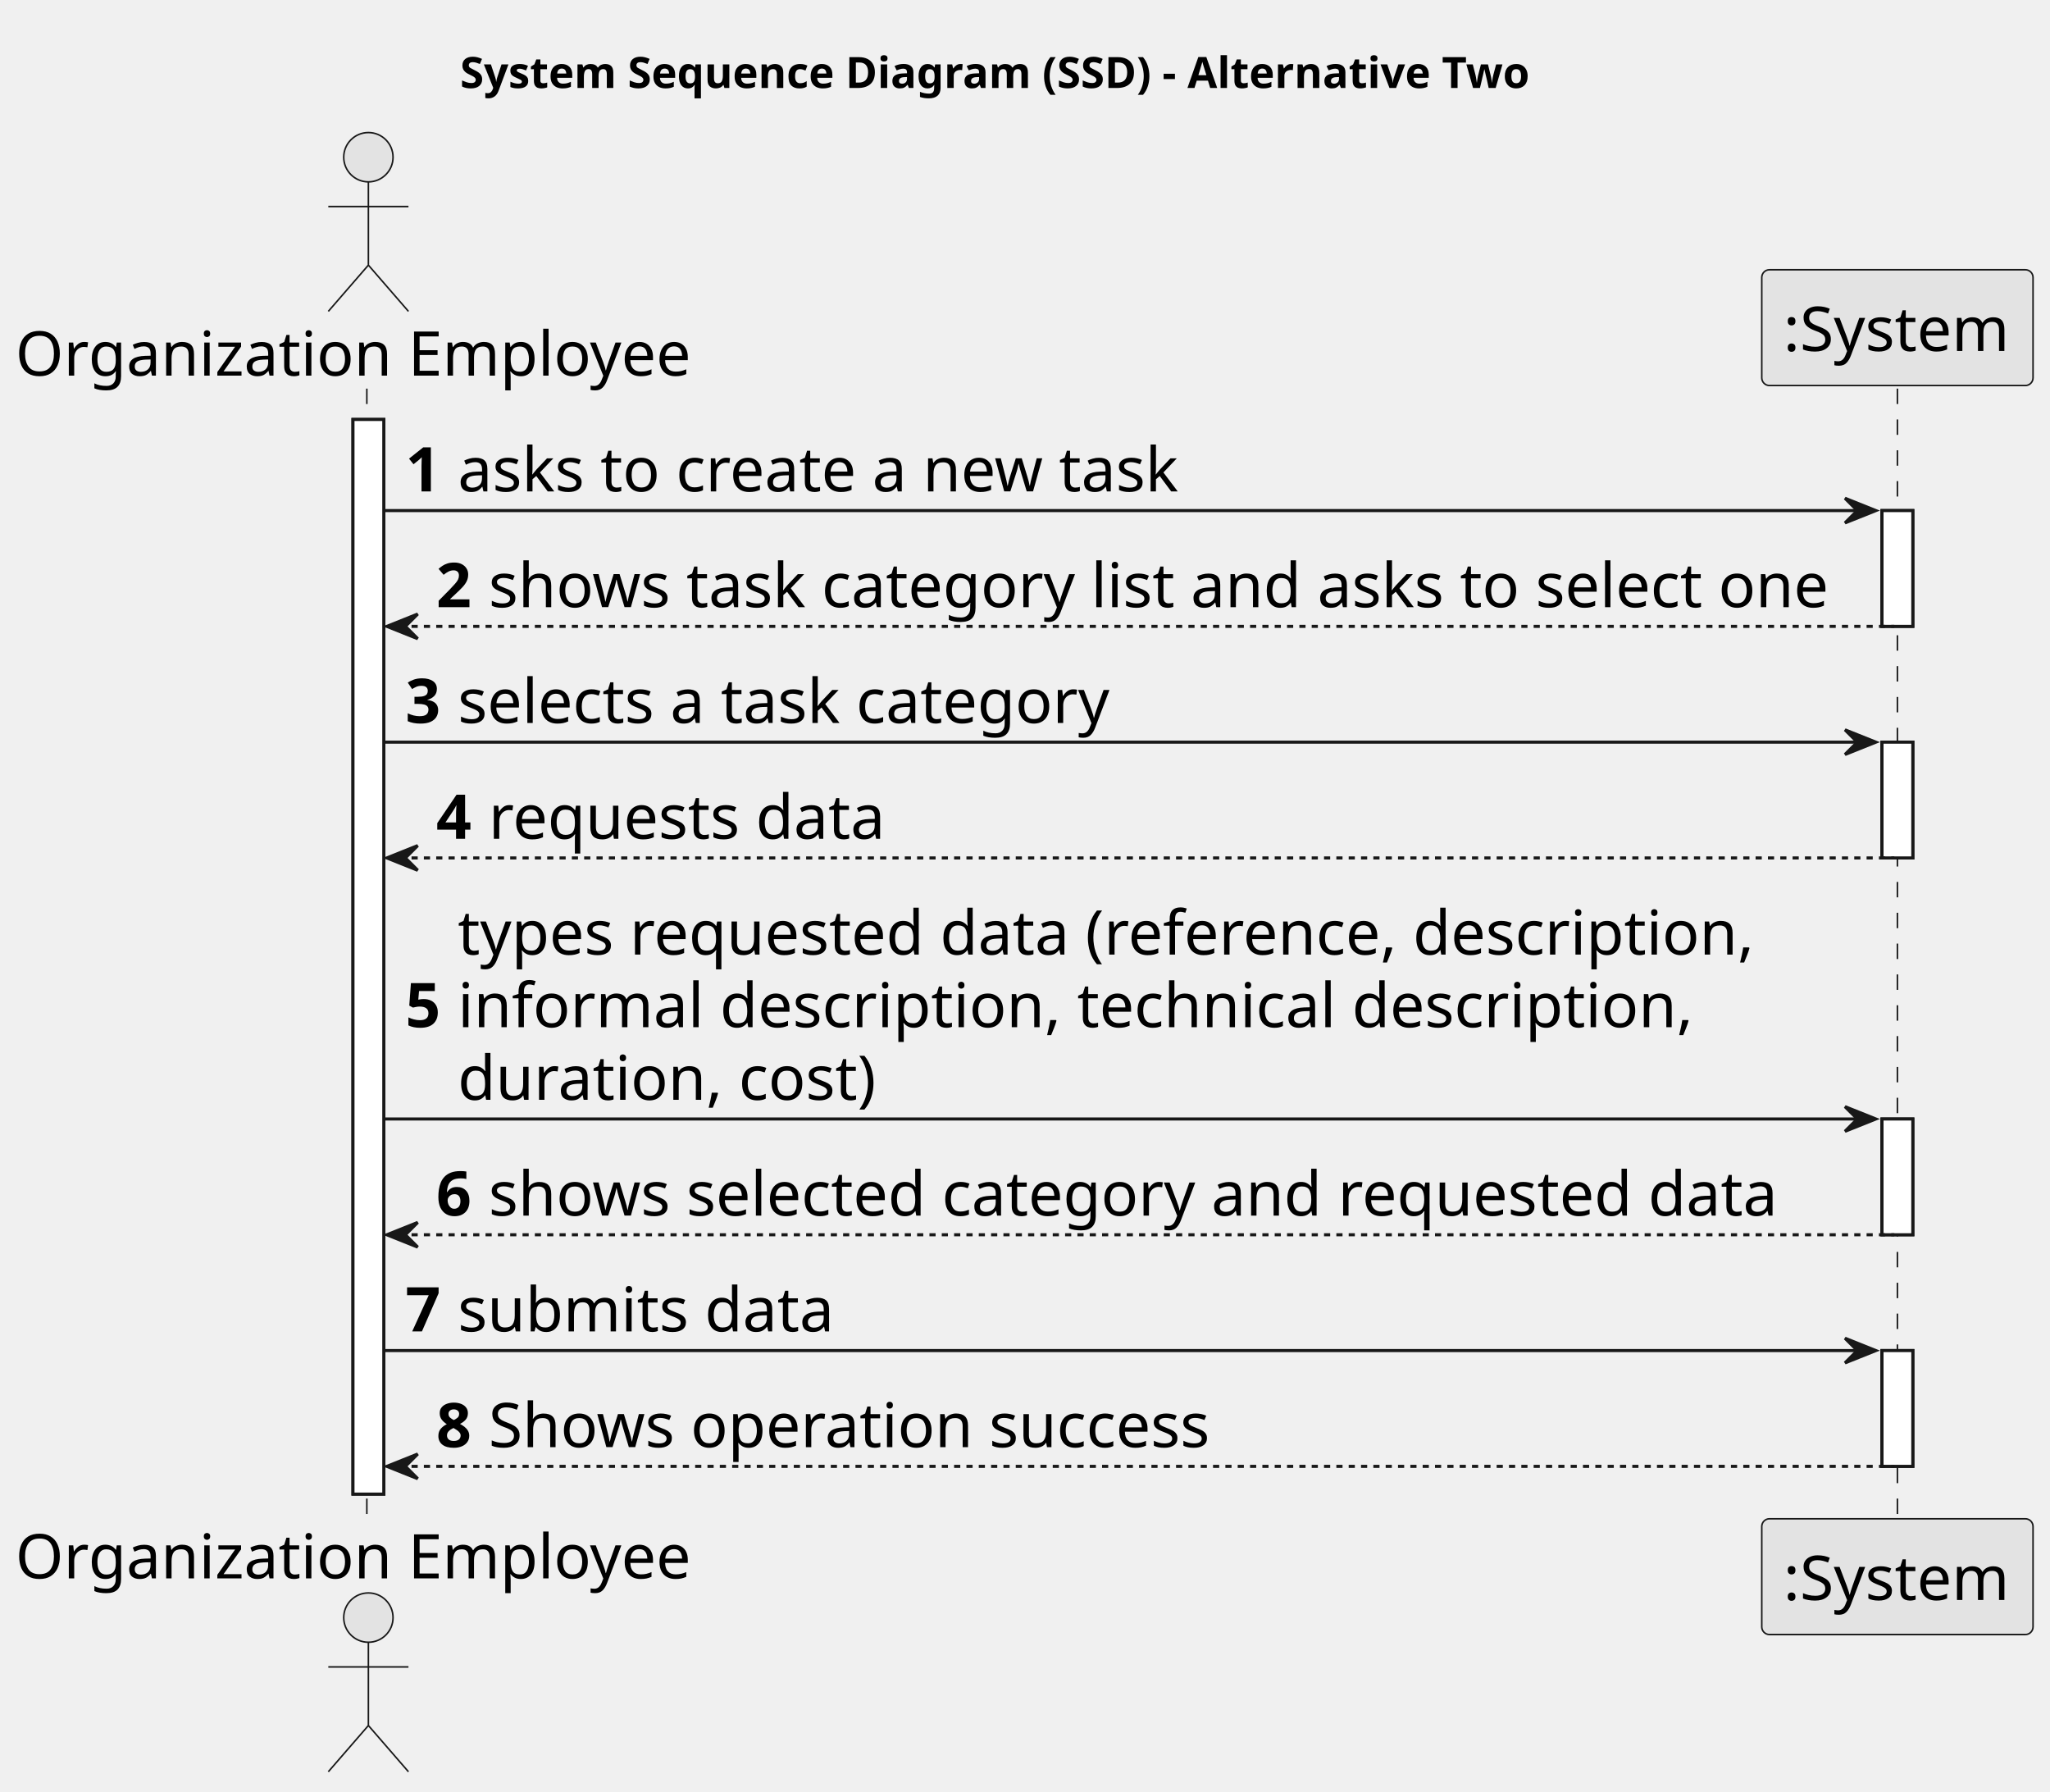
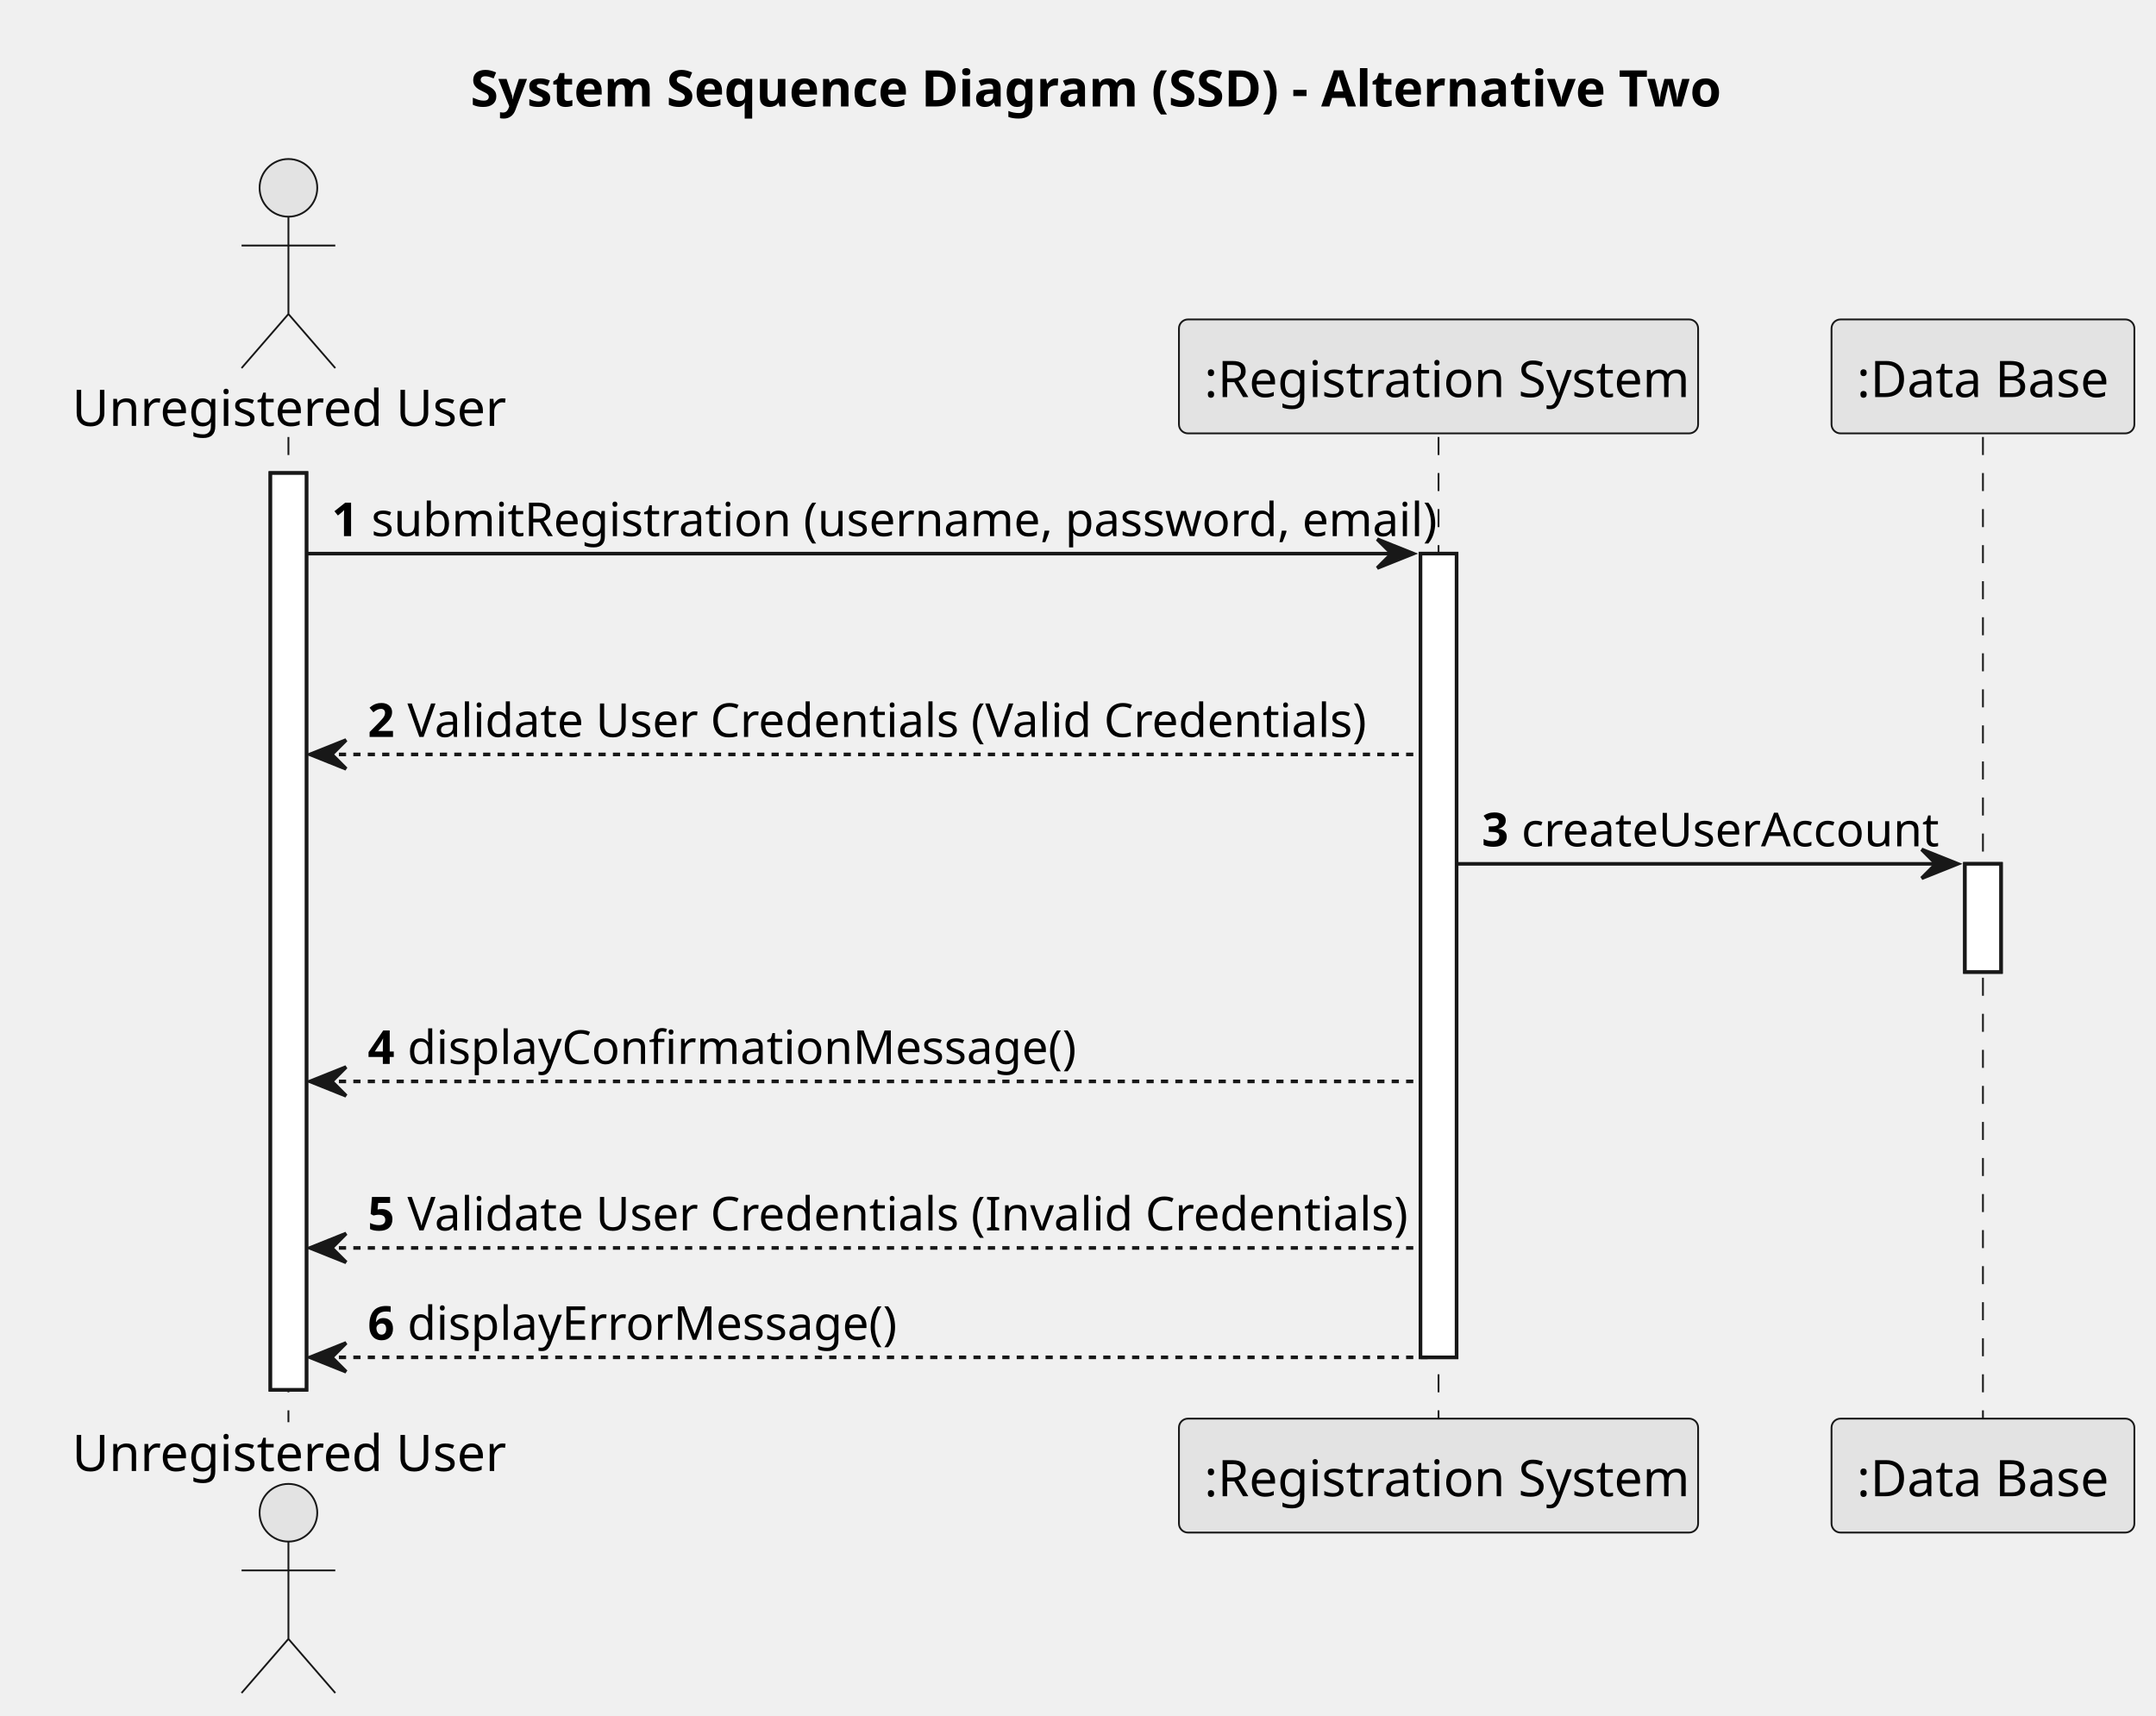
- <svg xmlns="http://www.w3.org/2000/svg" contentStyleType="text/css" height="581px" preserveAspectRatio="none" style="width:665px;height:581px;background:#FFFFFF;" version="1.1" viewBox="0 0 665 581" width="665px" zoomAndPan="magnify">
+ <svg xmlns="http://www.w3.org/2000/svg" contentStyleType="text/css" height="476px" preserveAspectRatio="none" style="width:598px;height:476px;background:#FFFFFF;" version="1.1" viewBox="0 0 598 476" width="598px" zoomAndPan="magnify">
  <defs />
  <g>
-     <text fill="#000000" font-family="sans-serif" font-size="14" font-weight="bold" lengthAdjust="spacing" textLength="365" x="149.25" y="28.535">System Sequence Diagram (SSD) - Alternative Two</text>
-     <rect fill="#FFFFFF" height="348.547" style="stroke:#181818;stroke-width:1.0;" width="10" x="114.5" y="136.043" />
-     <rect fill="#FFFFFF" height="37.555" style="stroke:#181818;stroke-width:1.0;" width="10" x="610.5" y="165.598" />
-     <rect fill="#FFFFFF" height="37.555" style="stroke:#181818;stroke-width:1.0;" width="10" x="610.5" y="240.707" />
-     <rect fill="#FFFFFF" height="37.555" style="stroke:#181818;stroke-width:1.0;" width="10" x="610.5" y="362.926" />
-     <rect fill="#FFFFFF" height="37.555" style="stroke:#181818;stroke-width:1.0;" width="10" x="610.5" y="438.035" />
-     <line style="stroke:#181818;stroke-width:0.5;stroke-dasharray:5.0,5.0;" x1="119" x2="119" y1="126.043" y2="493.59" />
-     <line style="stroke:#181818;stroke-width:0.5;stroke-dasharray:5.0,5.0;" x1="615.5" x2="615.5" y1="126.043" y2="493.59" />
-     <text fill="#000000" font-family="sans-serif" font-size="20" lengthAdjust="spacing" textLength="223" x="5" y="121.824">Organization Employee</text>
-     <ellipse cx="119.5" cy="50.988" fill="#E3E3E3" rx="8" ry="8" style="stroke:#181818;stroke-width:0.5;" />
-     <path d="M119.5,58.988 L119.5,85.988 M106.5,66.988 L132.5,66.988 M119.5,85.988 L106.5,100.988 M119.5,85.988 L132.5,100.988 " fill="none" style="stroke:#181818;stroke-width:0.5;" />
-     <text fill="#000000" font-family="sans-serif" font-size="20" lengthAdjust="spacing" textLength="223" x="5" y="511.926">Organization Employee</text>
-     <ellipse cx="119.5" cy="524.644" fill="#E3E3E3" rx="8" ry="8" style="stroke:#181818;stroke-width:0.5;" />
-     <path d="M119.5,532.644 L119.5,559.644 M106.5,540.644 L132.5,540.644 M119.5,559.644 L106.5,574.644 M119.5,559.644 L132.5,574.644 " fill="none" style="stroke:#181818;stroke-width:0.5;" />
-     <rect fill="#E3E3E3" height="37.555" rx="2.5" ry="2.5" style="stroke:#181818;stroke-width:0.5;" width="88" x="571.5" y="87.488" />
-     <text fill="#000000" font-family="sans-serif" font-size="20" lengthAdjust="spacing" textLength="74" x="578.5" y="113.824">:System</text>
-     <rect fill="#E3E3E3" height="37.555" rx="2.5" ry="2.5" style="stroke:#181818;stroke-width:0.5;" width="88" x="571.5" y="492.59" />
-     <text fill="#000000" font-family="sans-serif" font-size="20" lengthAdjust="spacing" textLength="74" x="578.5" y="518.926">:System</text>
-     <rect fill="#FFFFFF" height="348.547" style="stroke:#181818;stroke-width:1.0;" width="10" x="114.5" y="136.043" />
-     <rect fill="#FFFFFF" height="37.555" style="stroke:#181818;stroke-width:1.0;" width="10" x="610.5" y="165.598" />
-     <rect fill="#FFFFFF" height="37.555" style="stroke:#181818;stroke-width:1.0;" width="10" x="610.5" y="240.707" />
-     <rect fill="#FFFFFF" height="37.555" style="stroke:#181818;stroke-width:1.0;" width="10" x="610.5" y="362.926" />
-     <rect fill="#FFFFFF" height="37.555" style="stroke:#181818;stroke-width:1.0;" width="10" x="610.5" y="438.035" />
-     <polygon fill="#181818" points="598.5,161.598,608.5,165.598,598.5,169.598,602.5,165.598" style="stroke:#181818;stroke-width:1.0;" />
-     <line style="stroke:#181818;stroke-width:1.0;" x1="124.5" x2="604.5" y1="165.598" y2="165.598" />
-     <text fill="#000000" font-family="sans-serif" font-size="20" font-weight="bold" lengthAdjust="spacing" textLength="13" x="131.5" y="159.379">1</text>
-     <text fill="#000000" font-family="sans-serif" font-size="20" lengthAdjust="spacing" textLength="239" x="148.5" y="159.379">asks to create a new task</text>
-     <polygon fill="#181818" points="135.5,199.152,125.5,203.152,135.5,207.152,131.5,203.152" style="stroke:#181818;stroke-width:1.0;" />
-     <line style="stroke:#181818;stroke-width:1.0;stroke-dasharray:2.0,2.0;" x1="129.5" x2="614.5" y1="203.152" y2="203.152" />
-     <text fill="#000000" font-family="sans-serif" font-size="20" font-weight="bold" lengthAdjust="spacing" textLength="13" x="141.5" y="196.934">2</text>
-     <text fill="#000000" font-family="sans-serif" font-size="20" lengthAdjust="spacing" textLength="445" x="158.5" y="196.934">shows task category list and asks to select one</text>
-     <polygon fill="#181818" points="598.5,236.707,608.5,240.707,598.5,244.707,602.5,240.707" style="stroke:#181818;stroke-width:1.0;" />
-     <line style="stroke:#181818;stroke-width:1.0;" x1="124.5" x2="604.5" y1="240.707" y2="240.707" />
-     <text fill="#000000" font-family="sans-serif" font-size="20" font-weight="bold" lengthAdjust="spacing" textLength="13" x="131.5" y="234.488">3</text>
-     <text fill="#000000" font-family="sans-serif" font-size="20" lengthAdjust="spacing" textLength="215" x="148.5" y="234.488">selects a task category</text>
-     <polygon fill="#181818" points="135.5,274.262,125.5,278.262,135.5,282.262,131.5,278.262" style="stroke:#181818;stroke-width:1.0;" />
-     <line style="stroke:#181818;stroke-width:1.0;stroke-dasharray:2.0,2.0;" x1="129.5" x2="614.5" y1="278.262" y2="278.262" />
-     <text fill="#000000" font-family="sans-serif" font-size="20" font-weight="bold" lengthAdjust="spacing" textLength="13" x="141.5" y="272.043">4</text>
-     <text fill="#000000" font-family="sans-serif" font-size="20" lengthAdjust="spacing" textLength="130" x="158.5" y="272.043">requests data</text>
-     <polygon fill="#181818" points="598.5,358.926,608.5,362.926,598.5,366.926,602.5,362.926" style="stroke:#181818;stroke-width:1.0;" />
-     <line style="stroke:#181818;stroke-width:1.0;" x1="124.5" x2="604.5" y1="362.926" y2="362.926" />
-     <text fill="#000000" font-family="sans-serif" font-size="20" font-weight="bold" lengthAdjust="spacing" textLength="13" x="131.5" y="333.152">5</text>
-     <text fill="#000000" font-family="sans-serif" font-size="20" lengthAdjust="spacing" textLength="429" x="148.5" y="309.598">types requested data (reference, description,</text>
-     <text fill="#000000" font-family="sans-serif" font-size="20" lengthAdjust="spacing" textLength="412" x="148.5" y="333.152">informal description, technical description,</text>
-     <text fill="#000000" font-family="sans-serif" font-size="20" lengthAdjust="spacing" textLength="139" x="148.5" y="356.707">duration, cost)</text>
-     <polygon fill="#181818" points="135.5,396.481,125.5,400.481,135.5,404.481,131.5,400.481" style="stroke:#181818;stroke-width:1.0;" />
-     <line style="stroke:#181818;stroke-width:1.0;stroke-dasharray:2.0,2.0;" x1="129.5" x2="614.5" y1="400.481" y2="400.481" />
-     <text fill="#000000" font-family="sans-serif" font-size="20" font-weight="bold" lengthAdjust="spacing" textLength="13" x="141.5" y="394.262">6</text>
-     <text fill="#000000" font-family="sans-serif" font-size="20" lengthAdjust="spacing" textLength="423" x="158.5" y="394.262">shows selected category and requested data</text>
-     <polygon fill="#181818" points="598.5,434.035,608.5,438.035,598.5,442.035,602.5,438.035" style="stroke:#181818;stroke-width:1.0;" />
-     <line style="stroke:#181818;stroke-width:1.0;" x1="124.5" x2="604.5" y1="438.035" y2="438.035" />
-     <text fill="#000000" font-family="sans-serif" font-size="20" font-weight="bold" lengthAdjust="spacing" textLength="13" x="131.5" y="431.816">7</text>
-     <text fill="#000000" font-family="sans-serif" font-size="20" lengthAdjust="spacing" textLength="125" x="148.5" y="431.816">submits data</text>
-     <polygon fill="#181818" points="135.5,471.59,125.5,475.59,135.5,479.59,131.5,475.59" style="stroke:#181818;stroke-width:1.0;" />
-     <line style="stroke:#181818;stroke-width:1.0;stroke-dasharray:2.0,2.0;" x1="129.5" x2="614.5" y1="475.59" y2="475.59" />
-     <text fill="#000000" font-family="sans-serif" font-size="20" font-weight="bold" lengthAdjust="spacing" textLength="13" x="141.5" y="469.371">8</text>
-     <text fill="#000000" font-family="sans-serif" font-size="20" lengthAdjust="spacing" textLength="237" x="158.5" y="469.371">Shows operation success</text>
+     <text fill="#000000" font-family="sans-serif" font-size="14" font-weight="bold" lengthAdjust="spacing" textLength="350" x="130.5" y="29.533">System Sequence Diagram (SSD) - Alternative Two</text>
+     <rect fill="#FFFFFF" height="254.297" style="stroke:#181818;stroke-width:1.0;" width="10" x="75" y="131.219" />
+     <rect fill="#FFFFFF" height="222.945" style="stroke:#181818;stroke-width:1.0;" width="10" x="394" y="153.57" />
+     <rect fill="#FFFFFF" height="30" style="stroke:#181818;stroke-width:1.0;" width="10" x="545" y="239.625" />
+     <line style="stroke:#181818;stroke-width:0.5;stroke-dasharray:5.0,5.0;" x1="80" x2="80" y1="121.219" y2="394.516" />
+     <line style="stroke:#181818;stroke-width:0.5;stroke-dasharray:5.0,5.0;" x1="399" x2="399" y1="121.219" y2="394.516" />
+     <line style="stroke:#181818;stroke-width:0.5;stroke-dasharray:5.0,5.0;" x1="550" x2="550" y1="121.219" y2="394.516" />
+     <text fill="#000000" font-family="sans-serif" font-size="14" lengthAdjust="spacing" textLength="114" x="20" y="118.143">Unregistered User</text>
+     <ellipse cx="80" cy="52.109" fill="#E3E3E3" rx="8" ry="8" style="stroke:#181818;stroke-width:0.5;" />
+     <path d="M80,60.109 L80,87.109 M67,68.109 L93,68.109 M80,87.109 L67,102.109 M80,87.109 L93,102.109 " fill="none" style="stroke:#181818;stroke-width:0.5;" />
+     <text fill="#000000" font-family="sans-serif" font-size="14" lengthAdjust="spacing" textLength="114" x="20" y="408.049">Unregistered User</text>
+     <ellipse cx="80" cy="419.625" fill="#E3E3E3" rx="8" ry="8" style="stroke:#181818;stroke-width:0.5;" />
+     <path d="M80,427.625 L80,454.625 M67,435.625 L93,435.625 M80,454.625 L67,469.625 M80,454.625 L93,469.625 " fill="none" style="stroke:#181818;stroke-width:0.5;" />
+     <rect fill="#E3E3E3" height="31.609" rx="2.5" ry="2.5" style="stroke:#181818;stroke-width:0.5;" width="144" x="327" y="88.609" />
+     <text fill="#000000" font-family="sans-serif" font-size="14" lengthAdjust="spacing" textLength="130" x="334" y="110.143">:Registration System</text>
+     <rect fill="#E3E3E3" height="31.609" rx="2.5" ry="2.5" style="stroke:#181818;stroke-width:0.5;" width="144" x="327" y="393.516" />
+     <text fill="#000000" font-family="sans-serif" font-size="14" lengthAdjust="spacing" textLength="130" x="334" y="415.049">:Registration System</text>
+     <rect fill="#E3E3E3" height="31.609" rx="2.5" ry="2.5" style="stroke:#181818;stroke-width:0.5;" width="84" x="508" y="88.609" />
+     <text fill="#000000" font-family="sans-serif" font-size="14" lengthAdjust="spacing" textLength="70" x="515" y="110.143">:Data Base</text>
+     <rect fill="#E3E3E3" height="31.609" rx="2.5" ry="2.5" style="stroke:#181818;stroke-width:0.5;" width="84" x="508" y="393.516" />
+     <text fill="#000000" font-family="sans-serif" font-size="14" lengthAdjust="spacing" textLength="70" x="515" y="415.049">:Data Base</text>
+     <rect fill="#FFFFFF" height="254.297" style="stroke:#181818;stroke-width:1.0;" width="10" x="75" y="131.219" />
+     <rect fill="#FFFFFF" height="222.945" style="stroke:#181818;stroke-width:1.0;" width="10" x="394" y="153.57" />
+     <rect fill="#FFFFFF" height="30" style="stroke:#181818;stroke-width:1.0;" width="10" x="545" y="239.625" />
+     <polygon fill="#181818" points="382,149.57,392,153.57,382,157.57,386,153.57" style="stroke:#181818;stroke-width:1.0;" />
+     <line style="stroke:#181818;stroke-width:1.0;" x1="85" x2="388" y1="153.57" y2="153.57" />
+     <text fill="#000000" font-family="sans-serif" font-size="13" font-weight="bold" lengthAdjust="spacing" textLength="7" x="92" y="148.714">1</text>
+     <text fill="#000000" font-family="sans-serif" font-size="13" lengthAdjust="spacing" textLength="279" x="103" y="148.714">submitRegistration (username, password, email)</text>
+     <polygon fill="#181818" points="96,205.273,86,209.273,96,213.273,92,209.273" style="stroke:#181818;stroke-width:1.0;" />
+     <line style="stroke:#181818;stroke-width:1.0;stroke-dasharray:2.0,2.0;" x1="90" x2="393" y1="209.273" y2="209.273" />
+     <text fill="#000000" font-family="sans-serif" font-size="13" font-weight="bold" lengthAdjust="spacing" textLength="7" x="102" y="204.417">2</text>
+     <text fill="#000000" font-family="sans-serif" font-size="13" lengthAdjust="spacing" textLength="257" x="113" y="204.417">Validate User Credentials (Valid Credentials)</text>
+     <polygon fill="#181818" points="533,235.625,543,239.625,533,243.625,537,239.625" style="stroke:#181818;stroke-width:1.0;" />
+     <line style="stroke:#181818;stroke-width:1.0;" x1="404" x2="539" y1="239.625" y2="239.625" />
+     <text fill="#000000" font-family="sans-serif" font-size="13" font-weight="bold" lengthAdjust="spacing" textLength="7" x="411" y="234.769">3</text>
+     <text fill="#000000" font-family="sans-serif" font-size="13" lengthAdjust="spacing" textLength="111" x="422" y="234.769">createUserAccount</text>
+     <polygon fill="#181818" points="96,295.977,86,299.977,96,303.977,92,299.977" style="stroke:#181818;stroke-width:1.0;" />
+     <line style="stroke:#181818;stroke-width:1.0;stroke-dasharray:2.0,2.0;" x1="90" x2="393" y1="299.977" y2="299.977" />
+     <text fill="#000000" font-family="sans-serif" font-size="13" font-weight="bold" lengthAdjust="spacing" textLength="7" x="102" y="295.12">4</text>
+     <text fill="#000000" font-family="sans-serif" font-size="13" lengthAdjust="spacing" textLength="174" x="113" y="295.12">displayConfirmationMessage()</text>
+     <polygon fill="#181818" points="96,342.164,86,346.164,96,350.164,92,346.164" style="stroke:#181818;stroke-width:1.0;" />
+     <line style="stroke:#181818;stroke-width:1.0;stroke-dasharray:2.0,2.0;" x1="90" x2="393" y1="346.164" y2="346.164" />
+     <text fill="#000000" font-family="sans-serif" font-size="13" font-weight="bold" lengthAdjust="spacing" textLength="7" x="102" y="341.308">5</text>
+     <text fill="#000000" font-family="sans-serif" font-size="13" lengthAdjust="spacing" textLength="263" x="113" y="341.308">Validate User Credentials (Invalid Credentials)</text>
+     <polygon fill="#181818" points="96,372.516,86,376.516,96,380.516,92,376.516" style="stroke:#181818;stroke-width:1.0;" />
+     <line style="stroke:#181818;stroke-width:1.0;stroke-dasharray:2.0,2.0;" x1="90" x2="398" y1="376.516" y2="376.516" />
+     <text fill="#000000" font-family="sans-serif" font-size="13" font-weight="bold" lengthAdjust="spacing" textLength="7" x="102" y="371.659">6</text>
+     <text fill="#000000" font-family="sans-serif" font-size="13" lengthAdjust="spacing" textLength="130" x="113" y="371.659">displayErrorMessage()</text>
  </g>
</svg>
